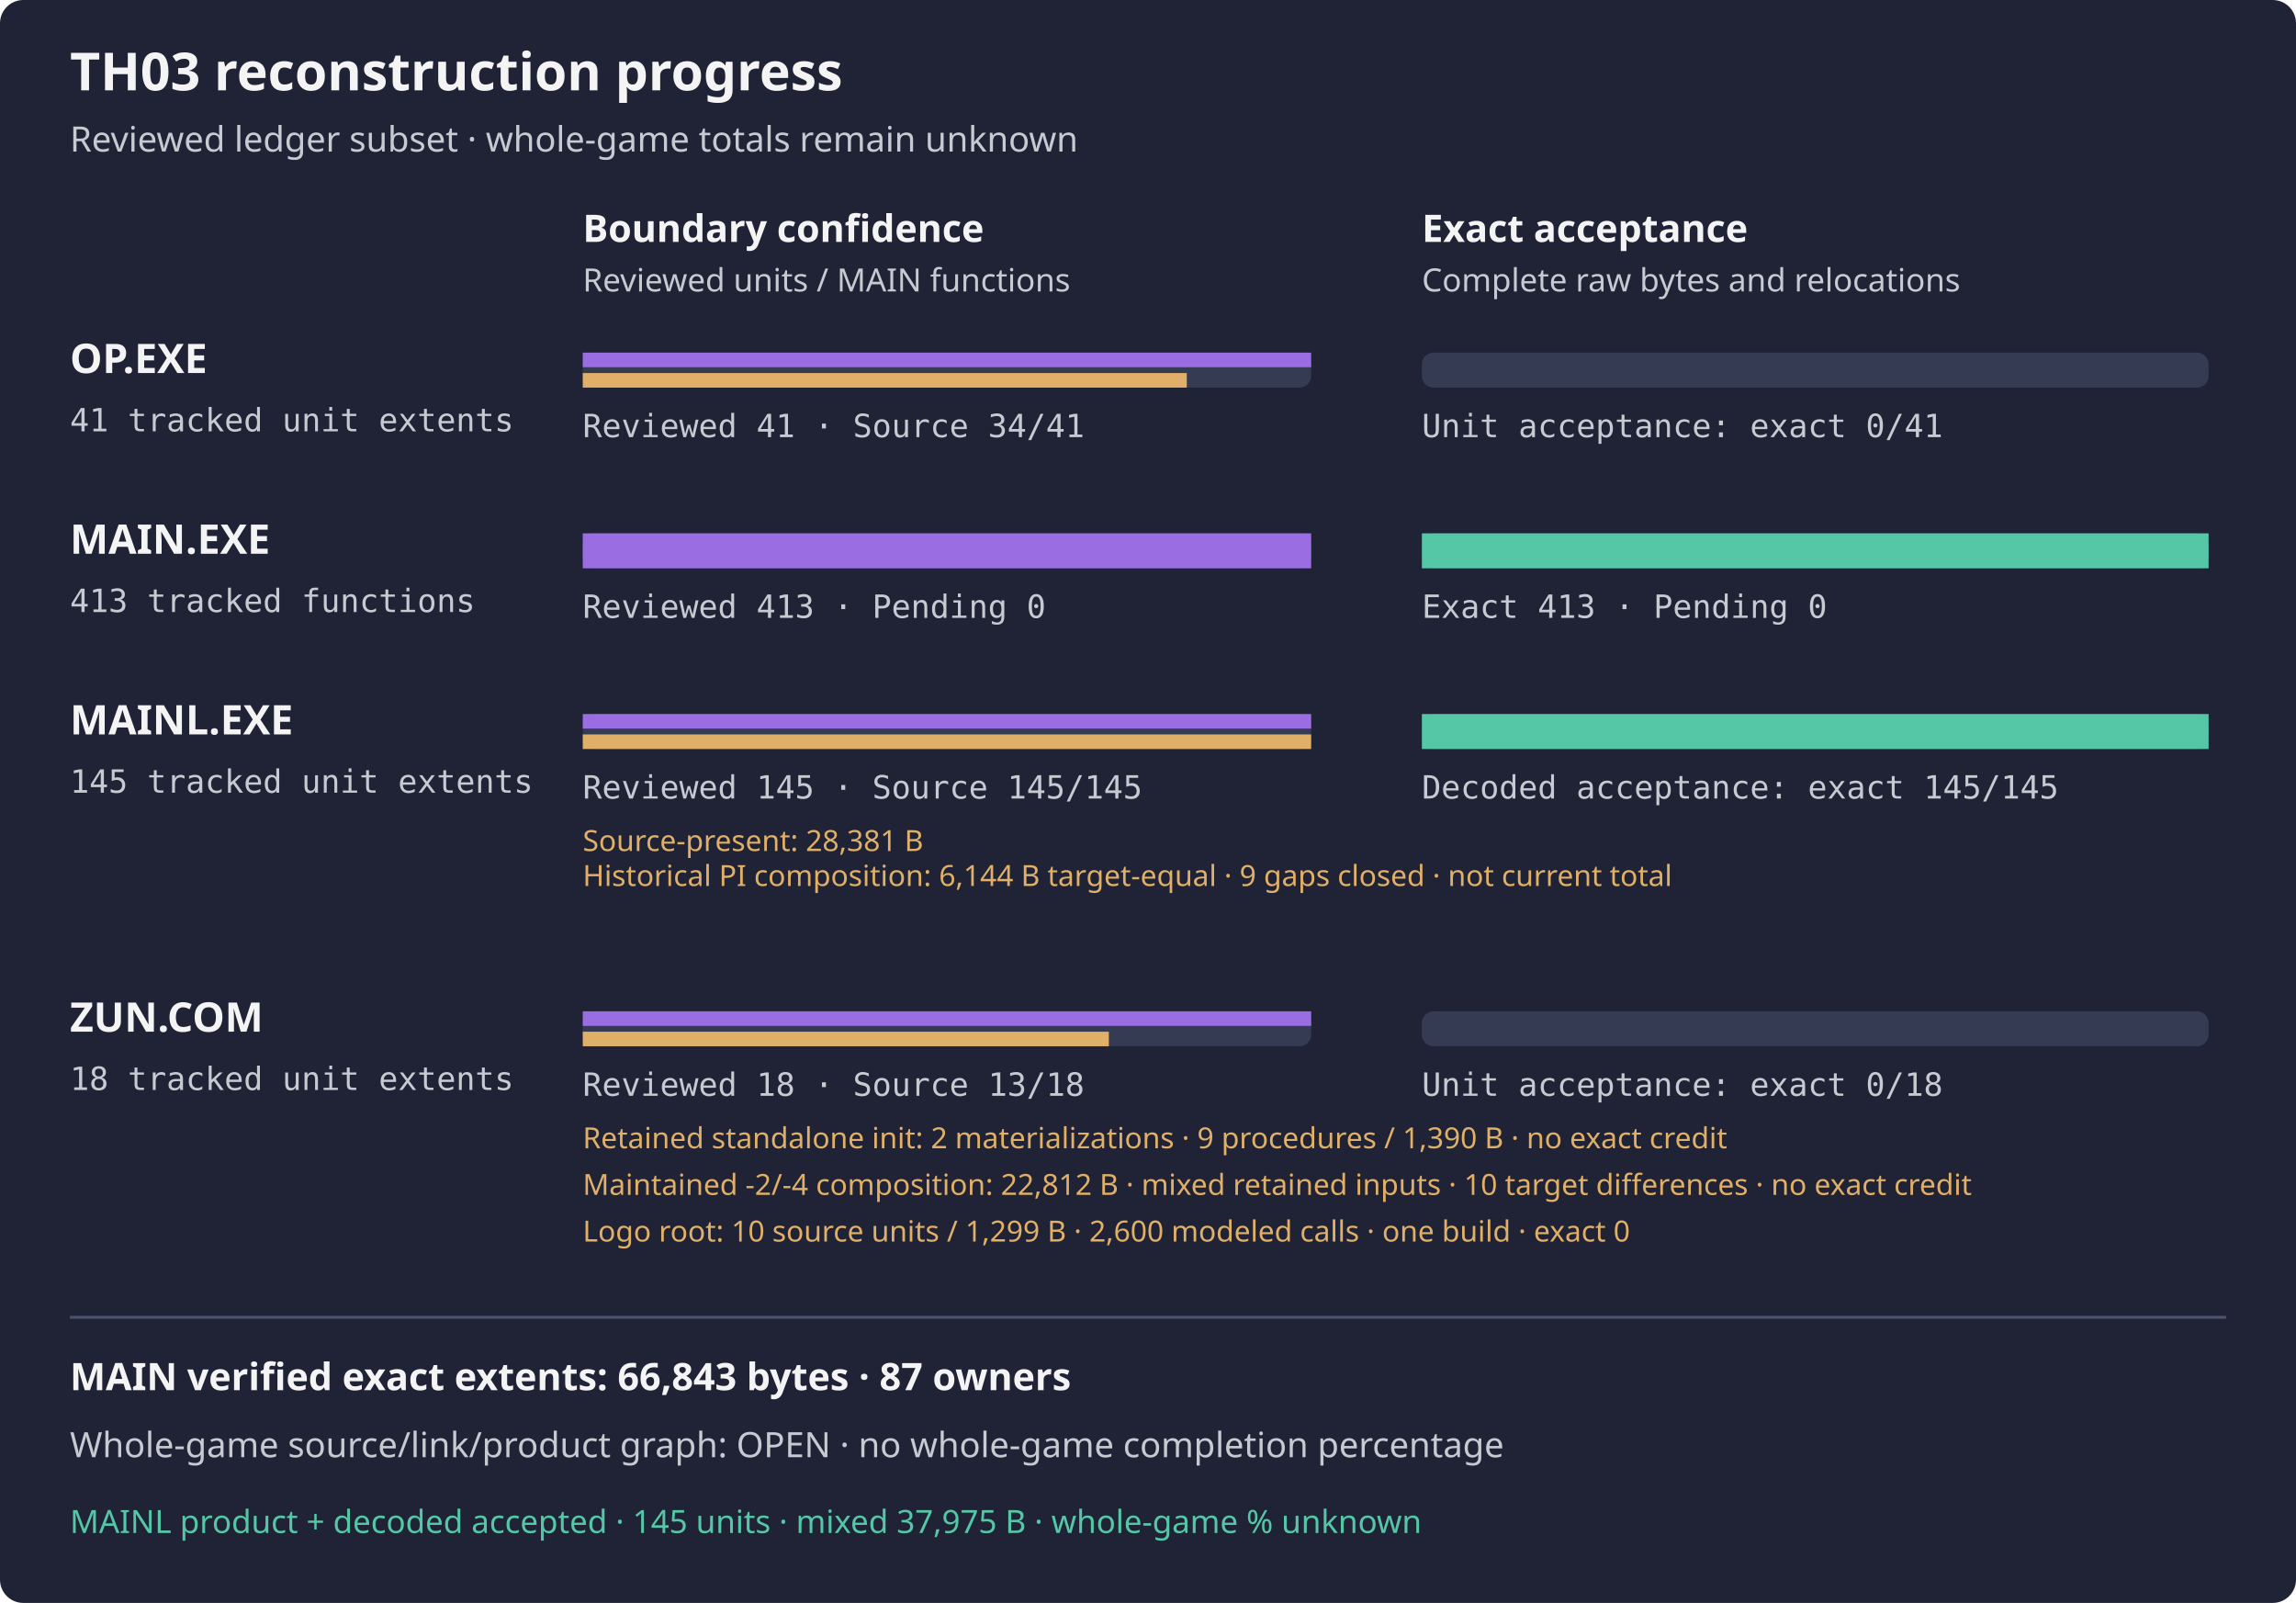
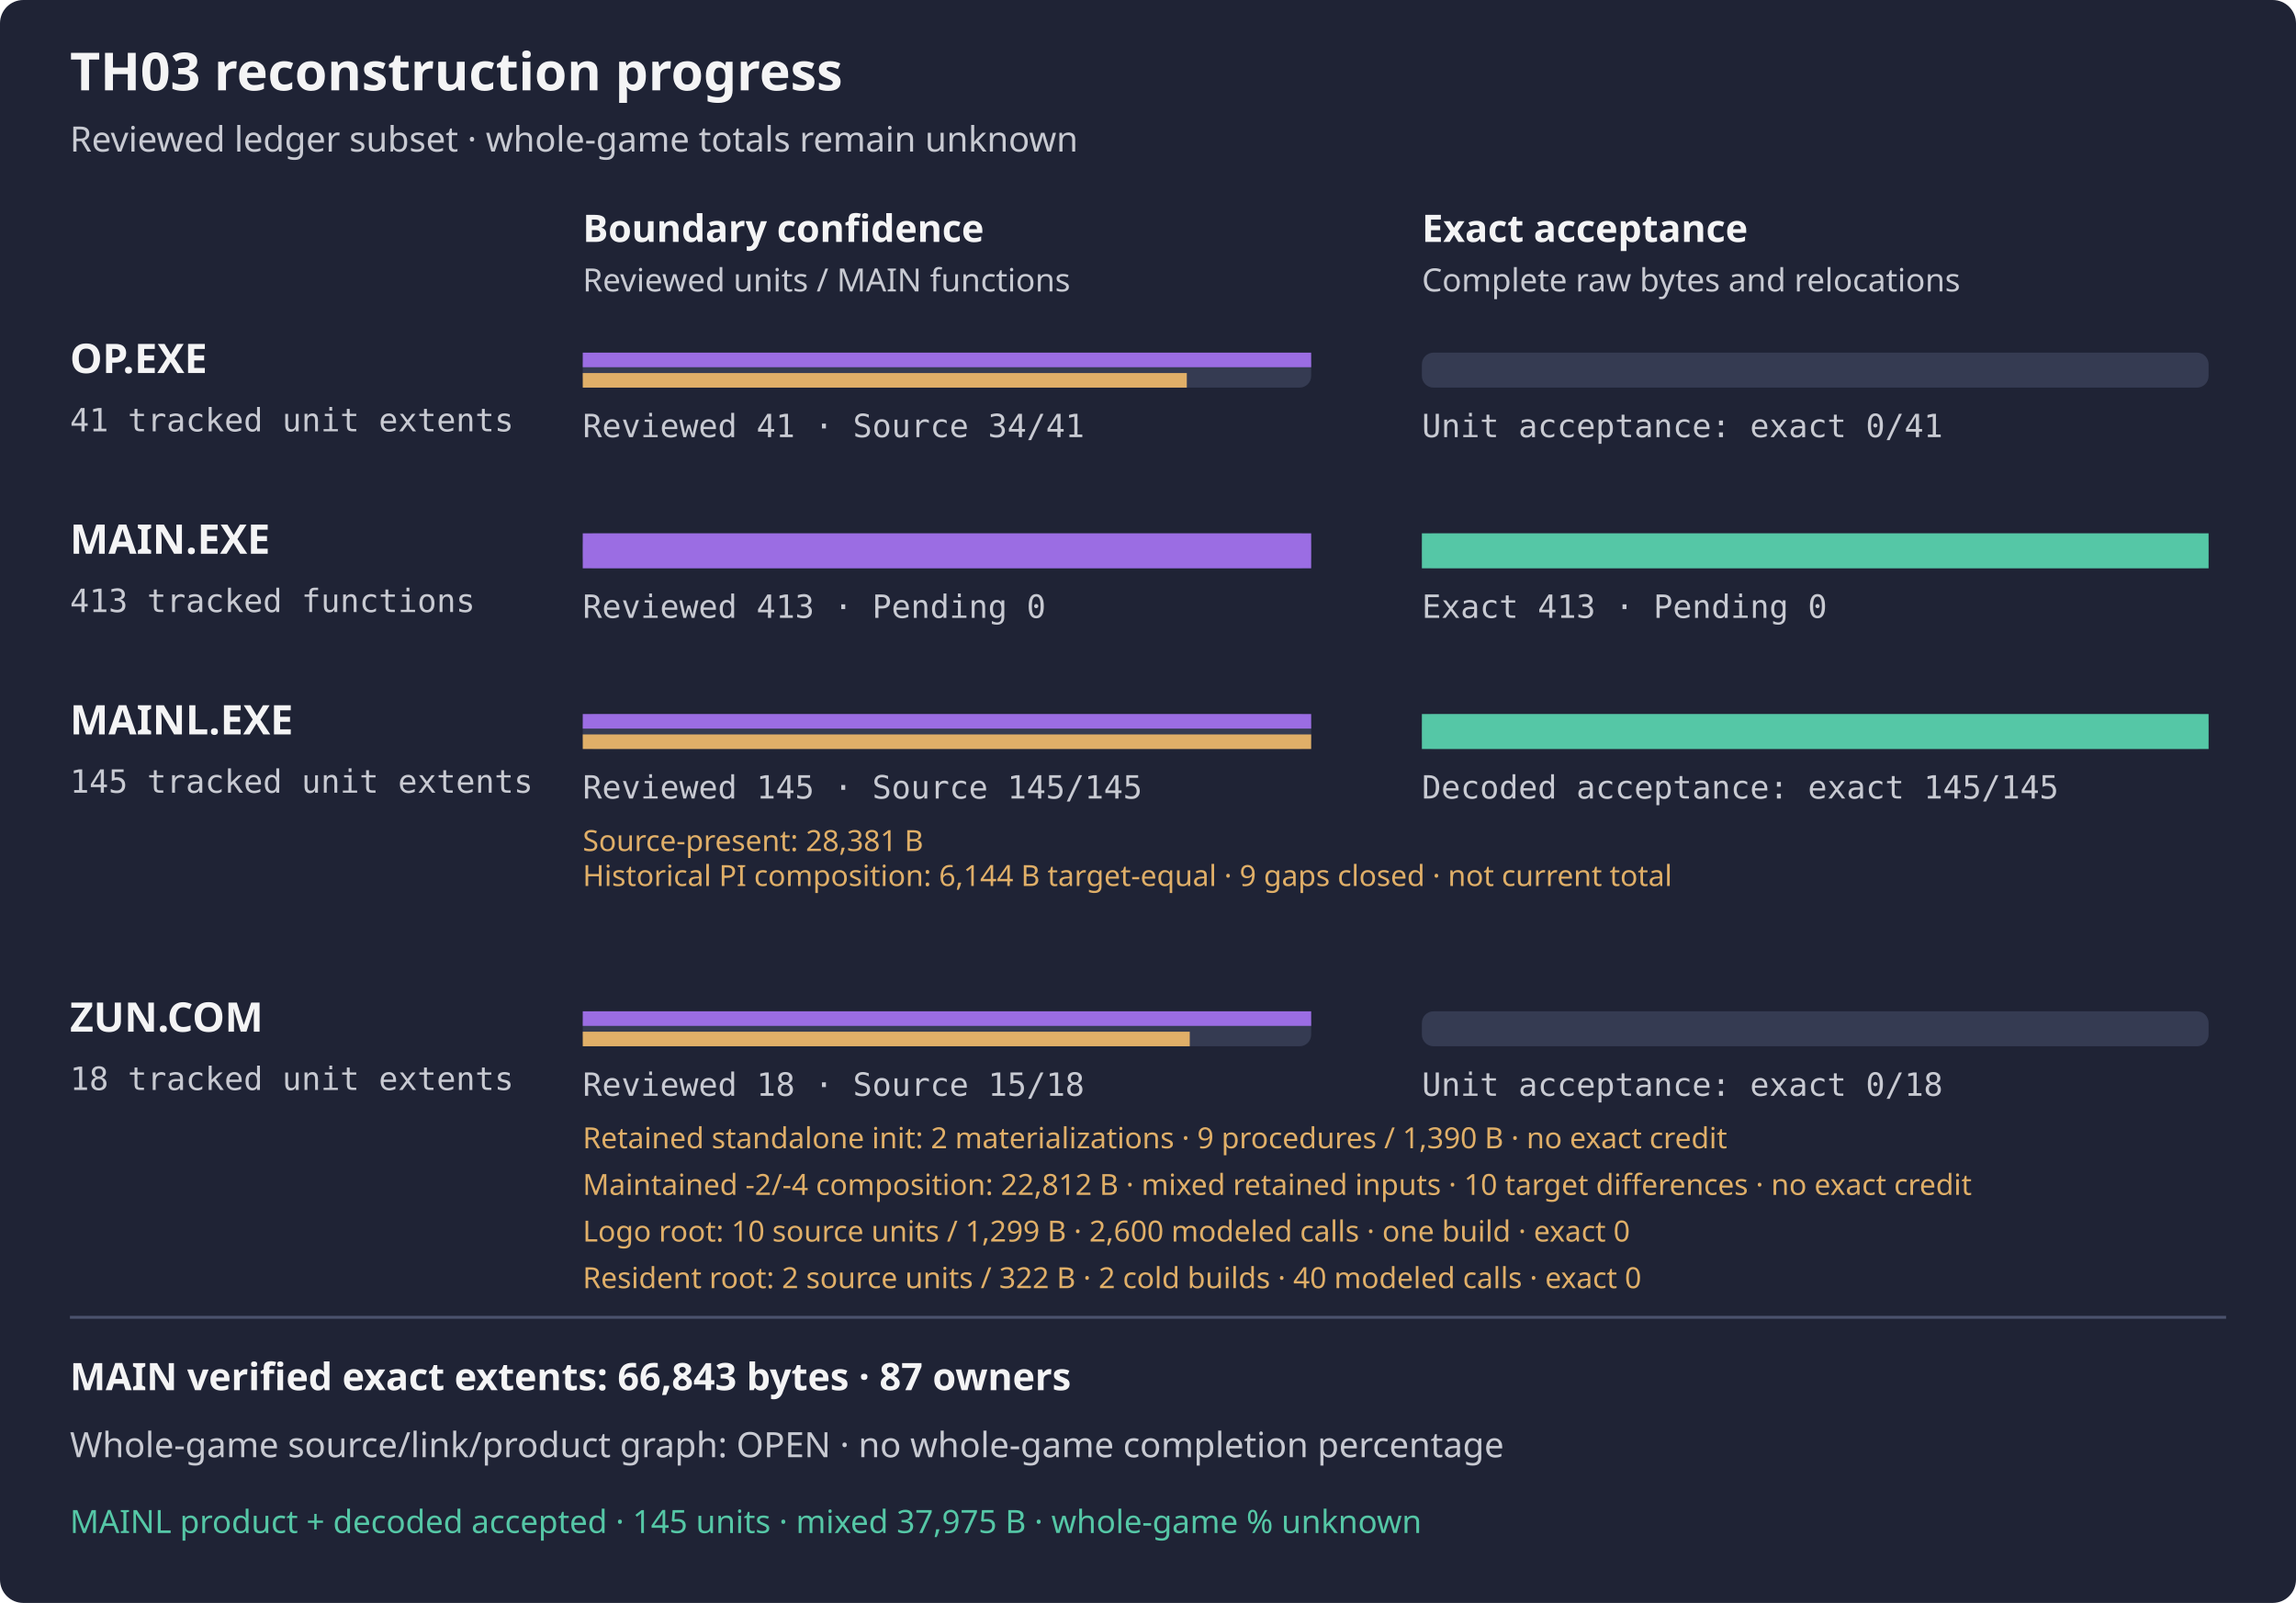
<svg xmlns="http://www.w3.org/2000/svg" width="788" height="550" viewBox="0 0 788 550" role="img" aria-label="TH03 reviewed subset reconstruction progress">
  <rect width="788" height="550" rx="8" fill="#1f2335" />
  <text x="24" y="31" fill="#f4f4f5" font-family="sans-serif" font-size="18" font-weight="600">TH03 reconstruction progress</text>
  <text x="24" y="52" fill="#c8cad2" font-family="sans-serif" font-size="12">Reviewed ledger subset · whole-game totals remain unknown</text>
  <text x="200" y="83" fill="#f4f4f5" font-family="sans-serif" font-size="13" font-weight="600">Boundary confidence</text>
  <text x="488" y="83" fill="#f4f4f5" font-family="sans-serif" font-size="13" font-weight="600">Exact acceptance</text>
  <text x="200" y="100" fill="#c8cad2" font-family="sans-serif" font-size="11">Reviewed units / MAIN functions</text>
  <text x="488" y="100" fill="#c8cad2" font-family="sans-serif" font-size="11">Complete raw bytes and relocations</text>
  <g aria-label="OP.EXE bars count tracked unit extents, not functions; source-present is not exact">
    <text x="24" y="128" fill="#f4f4f5" font-family="sans-serif" font-size="14" font-weight="600">OP.EXE</text>
    <text x="24" y="148" fill="#c8cad2" font-family="monospace" font-size="11">41 tracked unit extents</text>
    <rect x="200" y="121" width="250" height="12" rx="4" fill="#353b52" />
    <rect x="488" y="121" width="270" height="12" rx="4" fill="#353b52" />
    <rect x="200" y="121" width="250.00" height="5" fill="#9b6de3" />
    <rect x="200" y="128" width="207.32" height="5" fill="#e0af68" />
    <rect x="488" y="121" width="0.00" height="12" fill="#55c7a6" />
    <text x="200" y="150" fill="#c8cad2" font-family="monospace" font-size="11">Reviewed 41 · Source 34/41</text>
    <text x="488" y="150" fill="#c8cad2" font-family="monospace" font-size="11">Unit acceptance: exact 0/41</text>
  </g>
  <text x="24" y="190" fill="#f4f4f5" font-family="sans-serif" font-size="14" font-weight="600">MAIN.EXE</text>
  <text x="24" y="210" fill="#c8cad2" font-family="monospace" font-size="11">413 tracked functions</text>
  <rect x="200" y="183" width="250" height="12" rx="4" fill="#353b52" />
  <rect x="488" y="183" width="270" height="12" rx="4" fill="#353b52" />
  <rect x="200" y="183" width="250.00" height="12" fill="#9b6de3" />
  <rect x="488" y="183" width="270.00" height="12" fill="#55c7a6" />
  <text x="200" y="212" fill="#c8cad2" font-family="monospace" font-size="11">Reviewed 413 · Pending 0</text>
  <text x="488" y="212" fill="#c8cad2" font-family="monospace" font-size="11">Exact 413 · Pending 0</text>
  <g aria-label="MAINL bars count tracked unit extents, not functions; source-present is not exact">
    <text x="24" y="252" fill="#f4f4f5" font-family="sans-serif" font-size="14" font-weight="600">MAINL.EXE</text>
    <text x="24" y="272" fill="#c8cad2" font-family="monospace" font-size="11">145 tracked unit extents</text>
    <rect x="200" y="245" width="250" height="12" rx="4" fill="#353b52" />
    <rect x="488" y="245" width="270" height="12" rx="4" fill="#353b52" />
    <rect x="200" y="245" width="250.00" height="5" fill="#9b6de3" />
    <rect x="200" y="252" width="250.00" height="5" fill="#e0af68" />
    <rect x="488" y="245" width="270.00" height="12" fill="#55c7a6" />
    <text x="200" y="274" fill="#c8cad2" font-family="monospace" font-size="11">Reviewed 145 · Source 145/145</text>
    <text x="488" y="274" fill="#c8cad2" font-family="monospace" font-size="11">Decoded acceptance: exact 145/145</text>
    <text x="200" y="292" fill="#e0af68" font-family="sans-serif" font-size="10">Source-present: 28,381 B</text>
  </g>
  <text x="200" y="304" fill="#e0af68" font-family="sans-serif" font-size="10">Historical PI composition: 6,144 B target-equal · 9 gaps closed · not current total</text>
  <g aria-label="ZUN.COM bars count tracked unit extents, not functions; source-present is not exact">
    <text x="24" y="354" fill="#f4f4f5" font-family="sans-serif" font-size="14" font-weight="600">ZUN.COM</text>
    <text x="24" y="374" fill="#c8cad2" font-family="monospace" font-size="11">18 tracked unit extents</text>
    <rect x="200" y="347" width="250" height="12" rx="4" fill="#353b52" />
    <rect x="488" y="347" width="270" height="12" rx="4" fill="#353b52" />
    <rect x="200" y="347" width="250.00" height="5" fill="#9b6de3" />
-     <rect x="200" y="354" width="180.56" height="5" fill="#e0af68" />
+     <rect x="200" y="354" width="208.33" height="5" fill="#e0af68" />
    <rect x="488" y="347" width="0.00" height="12" fill="#55c7a6" />
-     <text x="200" y="376" fill="#c8cad2" font-family="monospace" font-size="11">Reviewed 18 · Source 13/18</text>
+     <text x="200" y="376" fill="#c8cad2" font-family="monospace" font-size="11">Reviewed 18 · Source 15/18</text>
    <text x="488" y="376" fill="#c8cad2" font-family="monospace" font-size="11">Unit acceptance: exact 0/18</text>
  </g>
  <text x="200" y="394" fill="#e0af68" font-family="sans-serif" font-size="10">Retained standalone init: 2 materializations · 9 procedures / 1,390 B · no exact credit</text>
  <text x="200" y="410" fill="#e0af68" font-family="sans-serif" font-size="10" aria-label="Two equal 22,812-byte mixed-source outputs: maintained init (-2) and driver (-4), three retained other payloads and retained wrapper scaffold. Two independent driver materializations have raw OBJ/COM/MAP equality, no normalization or object reuse; first was not a predeclared pair, and second source mtimes were declared from observed first inputs. Fourteen wrapper-only observations and wrong-transfer negative pass; no payload execution or native composition build. Ten target differences remain; no exact acceptance or DIET closure">Maintained -2/-4 composition: 22,812 B · mixed retained inputs · 10 target differences · no exact credit</text>
  <text x="200" y="426" fill="#e0af68" font-family="sans-serif" font-size="10" aria-label="Ten maintained logo root source units, 1299 CODE bytes; vendor context remains unowned, one native build and no second cold build, 2600 modeled root calls, no exact acceptance">Logo root: 10 source units / 1,299 B · 2,600 modeled calls · one build · exact 0</text>
+   <text x="200" y="442" fill="#e0af68" font-family="sans-serif" font-size="10" aria-label="Two maintained resident source units, 322 CODE bytes and separate 307 DATA bytes; two cold builds, forty retained target and first-candidate modeled calls, no whole payload or exact acceptance">Resident root: 2 source units / 322 B · 2 cold builds · 40 modeled calls · exact 0</text>
  <path d="M24 452 H764" stroke="#4b526d" />
  <text x="24" y="477" fill="#f4f4f5" font-family="sans-serif" font-size="13" font-weight="600">MAIN verified exact extents: 66,843 bytes · 87 owners</text>
  <text x="24" y="500" fill="#c8cad2" font-family="sans-serif" font-size="12">Whole-game source/link/product graph: OPEN · no whole-game completion percentage</text>
  <text x="24" y="526" fill="#55c7a6" font-family="sans-serif" font-size="11">MAINL product + decoded accepted · 145 units · mixed 37,975 B · whole-game % unknown</text>
</svg>
